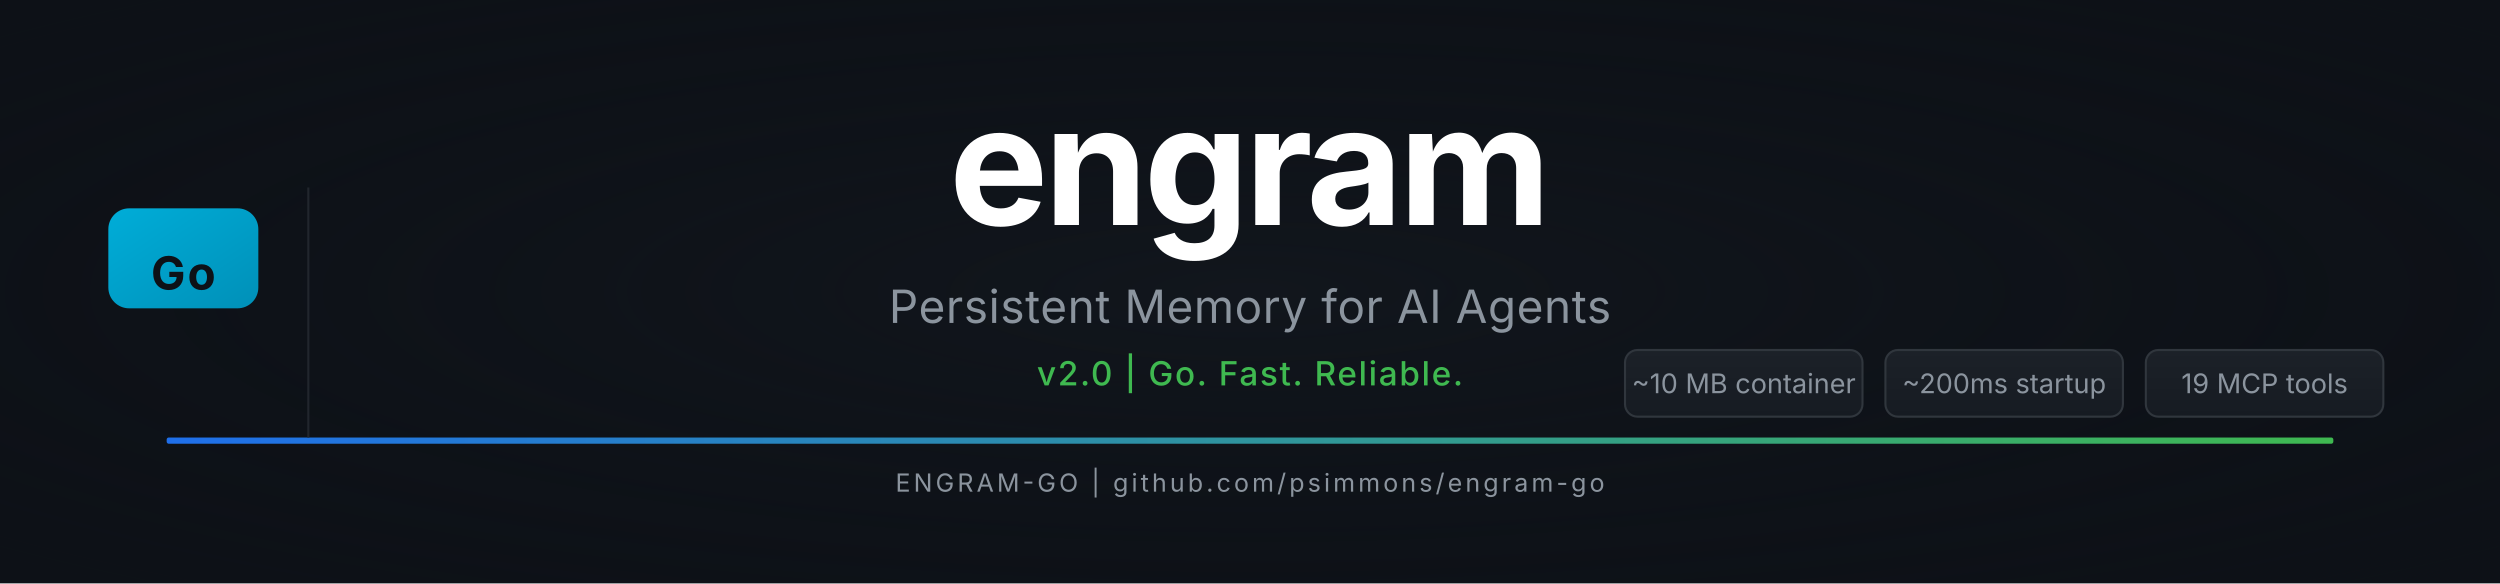
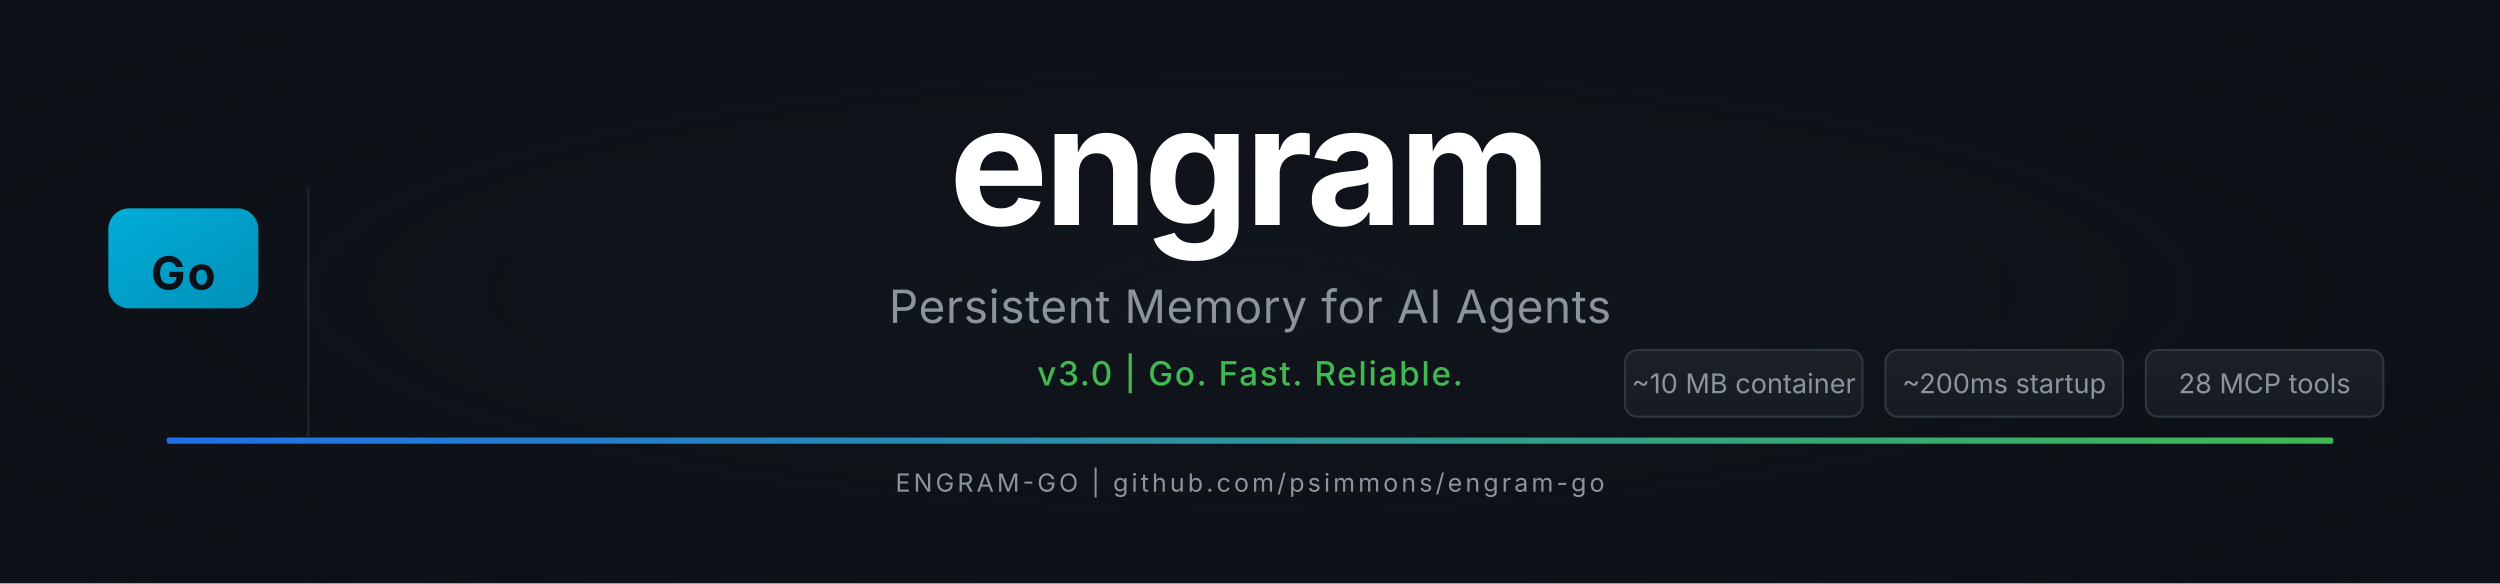
- <svg xmlns="http://www.w3.org/2000/svg" viewBox="0 0 1200 280" width="1200" height="280" role="img" aria-label="engram-go v2.0 hero banner">
+ <svg xmlns="http://www.w3.org/2000/svg" viewBox="0 0 1200 280" width="1200" height="280" role="img" aria-label="engram-go v3.0 hero banner">
  <defs>
    <linearGradient id="accentGrad" x1="0%" y1="0%" x2="100%" y2="0%">
      <stop offset="0%" stop-color="#1f6feb" stop-opacity="1" />
      <stop offset="100%" stop-color="#3fb950" stop-opacity="1" />
    </linearGradient>
    <radialGradient id="bgVignette" cx="50%" cy="50%" r="70%" fx="50%" fy="50%">
      <stop offset="0%" stop-color="#161b22" stop-opacity="0.5" />
      <stop offset="100%" stop-color="#0d1117" stop-opacity="0" />
    </radialGradient>
    <linearGradient id="goBlockGrad" x1="0%" y1="0%" x2="100%" y2="100%">
      <stop offset="0%" stop-color="#00ADD8" stop-opacity="1" />
      <stop offset="100%" stop-color="#0090b8" stop-opacity="1" />
    </linearGradient>
    <linearGradient id="badgeGrad" x1="0%" y1="0%" x2="0%" y2="100%">
      <stop offset="0%" stop-color="#1c2128" stop-opacity="1" />
      <stop offset="100%" stop-color="#161b22" stop-opacity="1" />
    </linearGradient>
  </defs>
  <rect x="0" y="0" width="1200" height="280" fill="#0d1117" />
  <rect x="0" y="0" width="1200" height="280" fill="url(#bgVignette)" />
  <rect x="52" y="100" width="72" height="48" rx="10" ry="10" fill="url(#goBlockGrad)" />
  <rect x="780" y="168" width="114" height="32" rx="6" ry="6" fill="url(#badgeGrad)" stroke="#30363d" stroke-width="1" />
  <rect x="905" y="168" width="114" height="32" rx="6" ry="6" fill="url(#badgeGrad)" stroke="#30363d" stroke-width="1" />
  <rect x="1030" y="168" width="114" height="32" rx="6" ry="6" fill="url(#badgeGrad)" stroke="#30363d" stroke-width="1" />
  <rect x="80" y="210" width="1040" height="3" rx="1" ry="1" fill="url(#accentGrad)" />
  <line x1="148" y1="90" x2="148" y2="210" stroke="#21262d" stroke-width="1" />
  <text x="88" y="131" font-family="Inter, 'Source Sans 3', 'Segoe UI', sans-serif" font-size="22" font-weight="700" fill="#0d1117" text-anchor="middle" dominant-baseline="central" letter-spacing="1">Go</text>
  <text x="600" y="108" font-family="Inter, 'Source Sans 3', 'Segoe UI', sans-serif" font-size="80" font-weight="700" fill="#ffffff" text-anchor="middle" dominant-baseline="auto" letter-spacing="-2">engram</text>
  <text x="600" y="155" font-family="Inter, 'Source Sans 3', 'Segoe UI', sans-serif" font-size="22" font-weight="400" fill="#8b949e" text-anchor="middle" dominant-baseline="auto" letter-spacing="0.3">Persistent Memory for AI Agents</text>
-   <text x="600" y="185" font-family="Inter, 'Source Sans 3', 'Segoe UI', sans-serif" font-size="16" font-weight="500" fill="#3fb950" text-anchor="middle" dominant-baseline="auto" letter-spacing="0.8">v2.0  |  Go.  Fast.  Reliable.</text>
+   <text x="600" y="185" font-family="Inter, 'Source Sans 3', 'Segoe UI', sans-serif" font-size="16" font-weight="500" fill="#3fb950" text-anchor="middle" dominant-baseline="auto" letter-spacing="0.8">v3.0  |  Go.  Fast.  Reliable.</text>
  <text x="837" y="184" font-family="Inter, 'Source Sans 3', 'Segoe UI', sans-serif" font-size="13" font-weight="400" fill="#8b949e" text-anchor="middle" dominant-baseline="central">~10 MB container</text>
  <text x="962" y="184" font-family="Inter, 'Source Sans 3', 'Segoe UI', sans-serif" font-size="13" font-weight="400" fill="#8b949e" text-anchor="middle" dominant-baseline="central">~200ms startup</text>
-   <text x="1087" y="184" font-family="Inter, 'Source Sans 3', 'Segoe UI', sans-serif" font-size="13" font-weight="400" fill="#8b949e" text-anchor="middle" dominant-baseline="central">19 MCP tools</text>
+   <text x="1087" y="184" font-family="Inter, 'Source Sans 3', 'Segoe UI', sans-serif" font-size="13" font-weight="400" fill="#8b949e" text-anchor="middle" dominant-baseline="central">28 MCP tools</text>
  <text x="600" y="236" font-family="Inter, 'Source Sans 3', 'Segoe UI', sans-serif" font-size="12" font-weight="400" fill="#8b949e" text-anchor="middle" dominant-baseline="auto" letter-spacing="1.5">ENGRAM-GO  |  github.com/psimmons/engram-go</text>
</svg>
